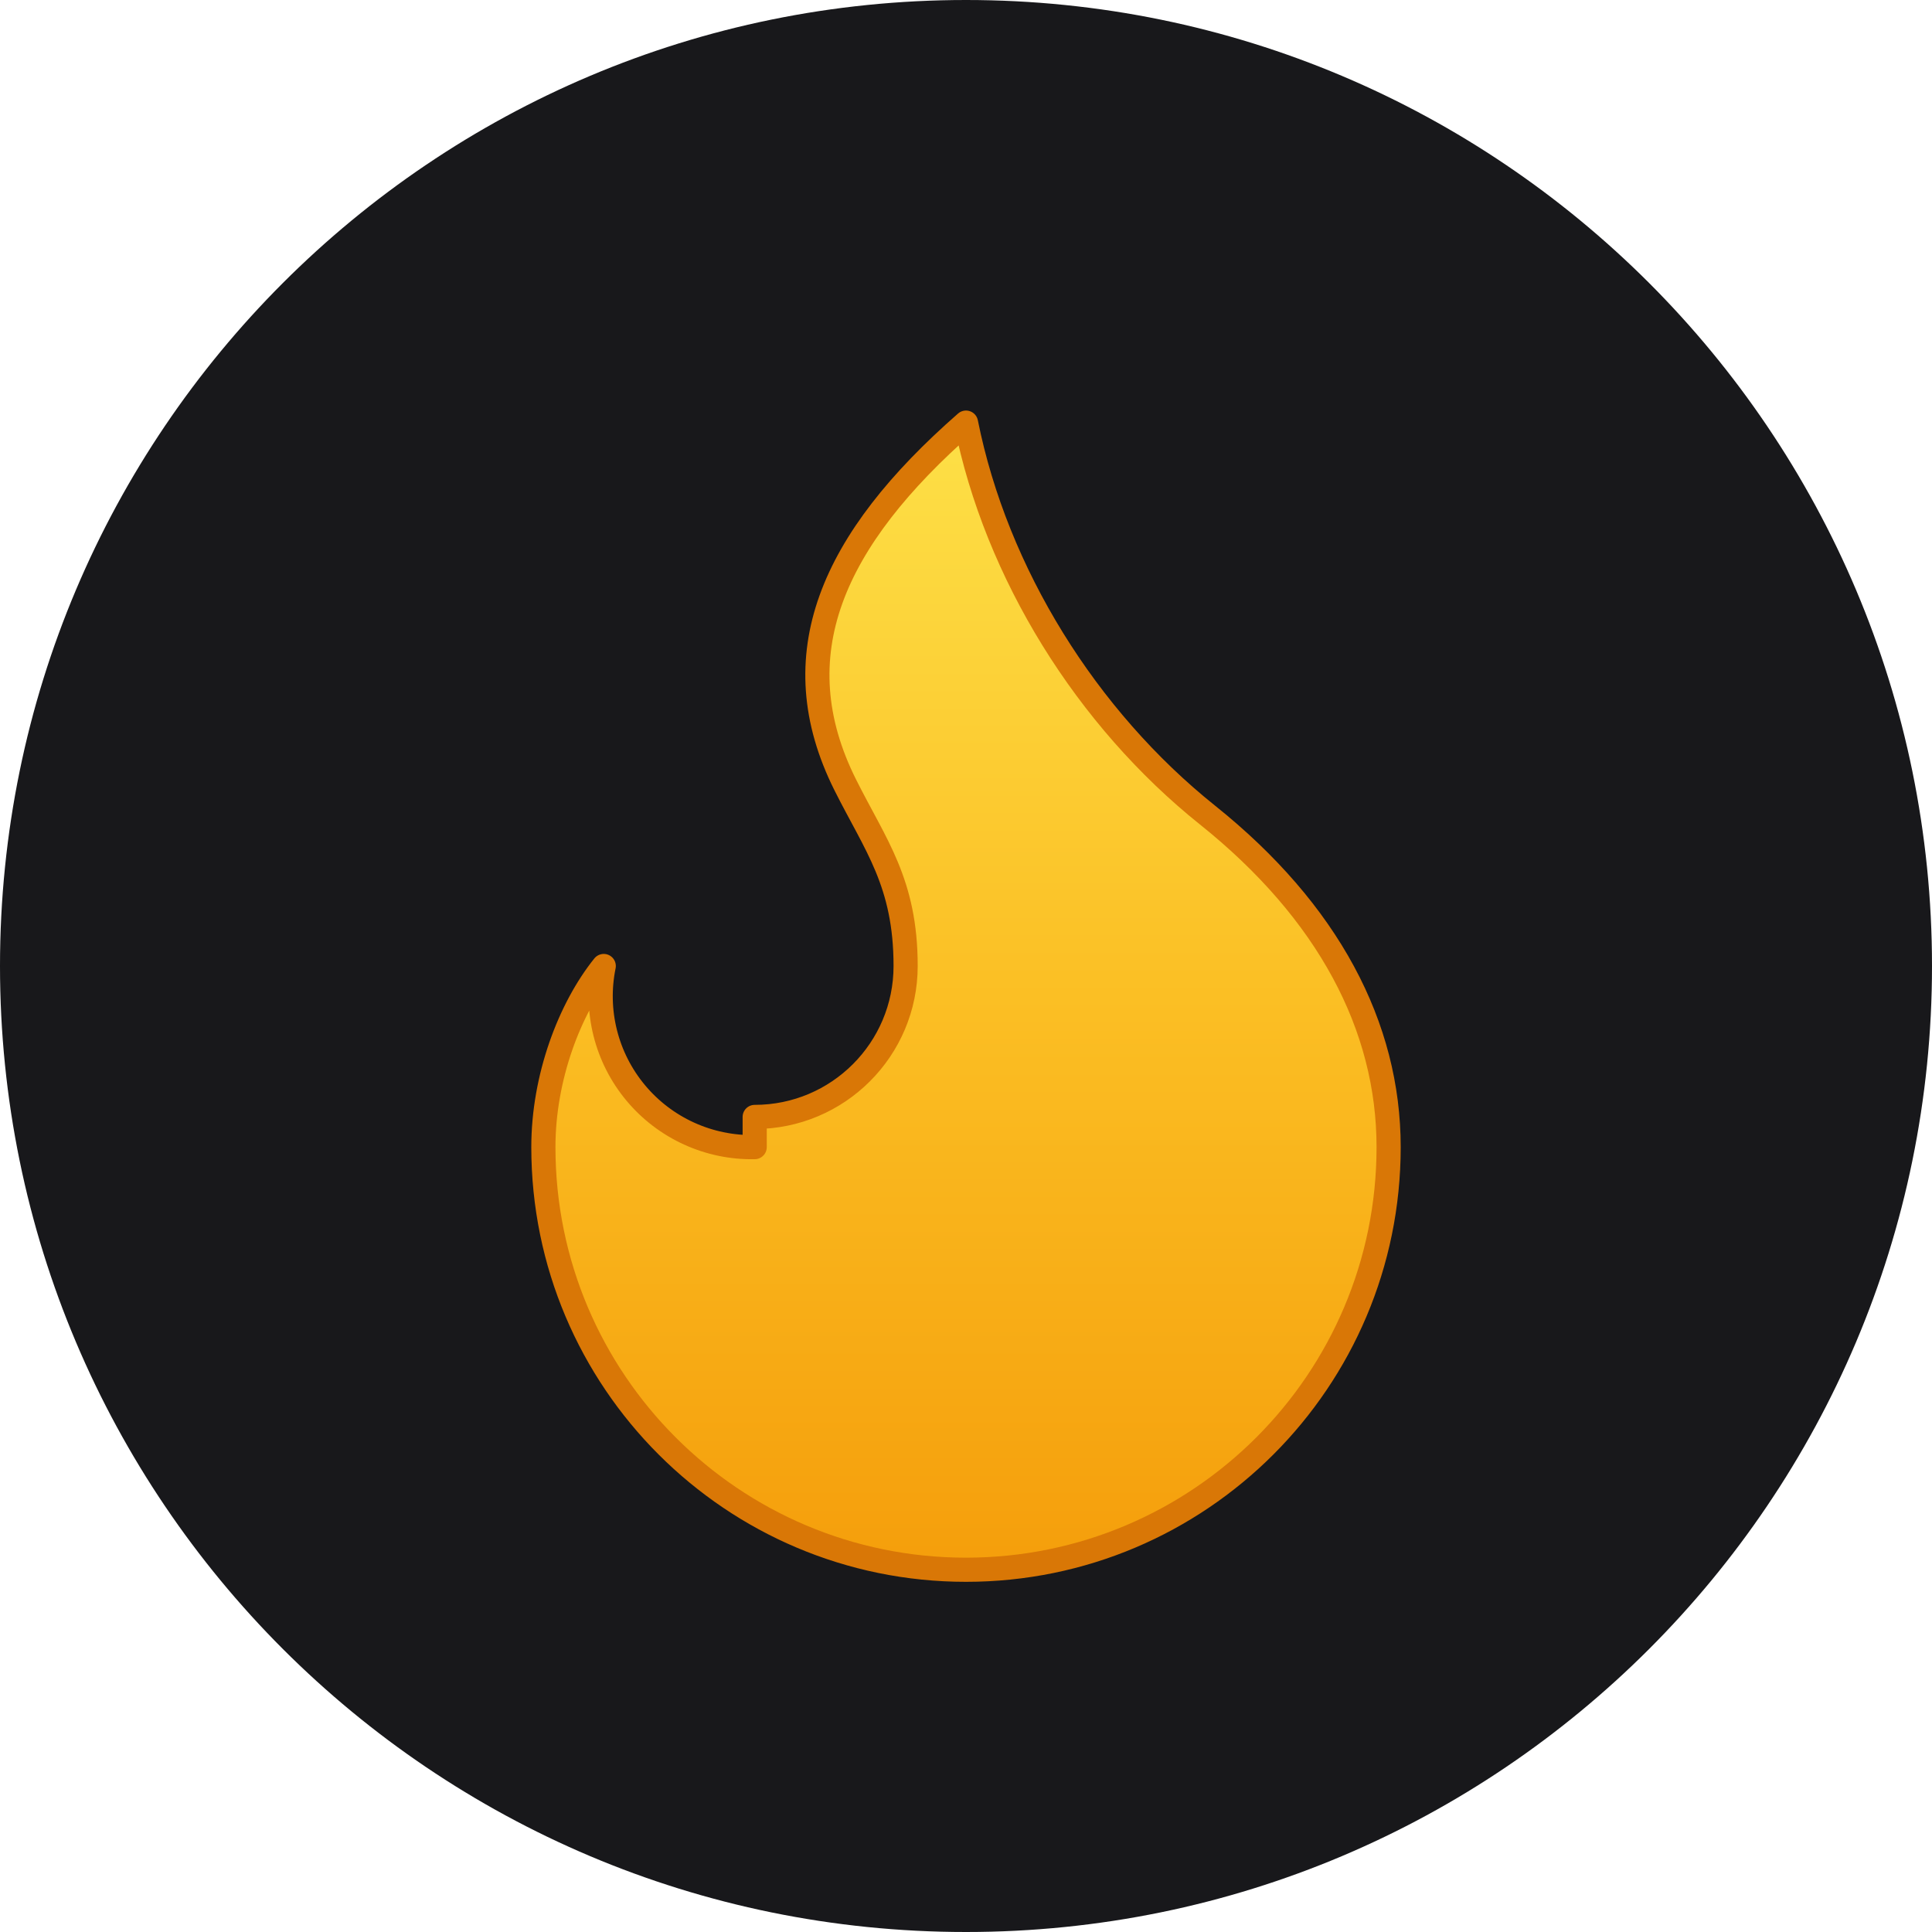
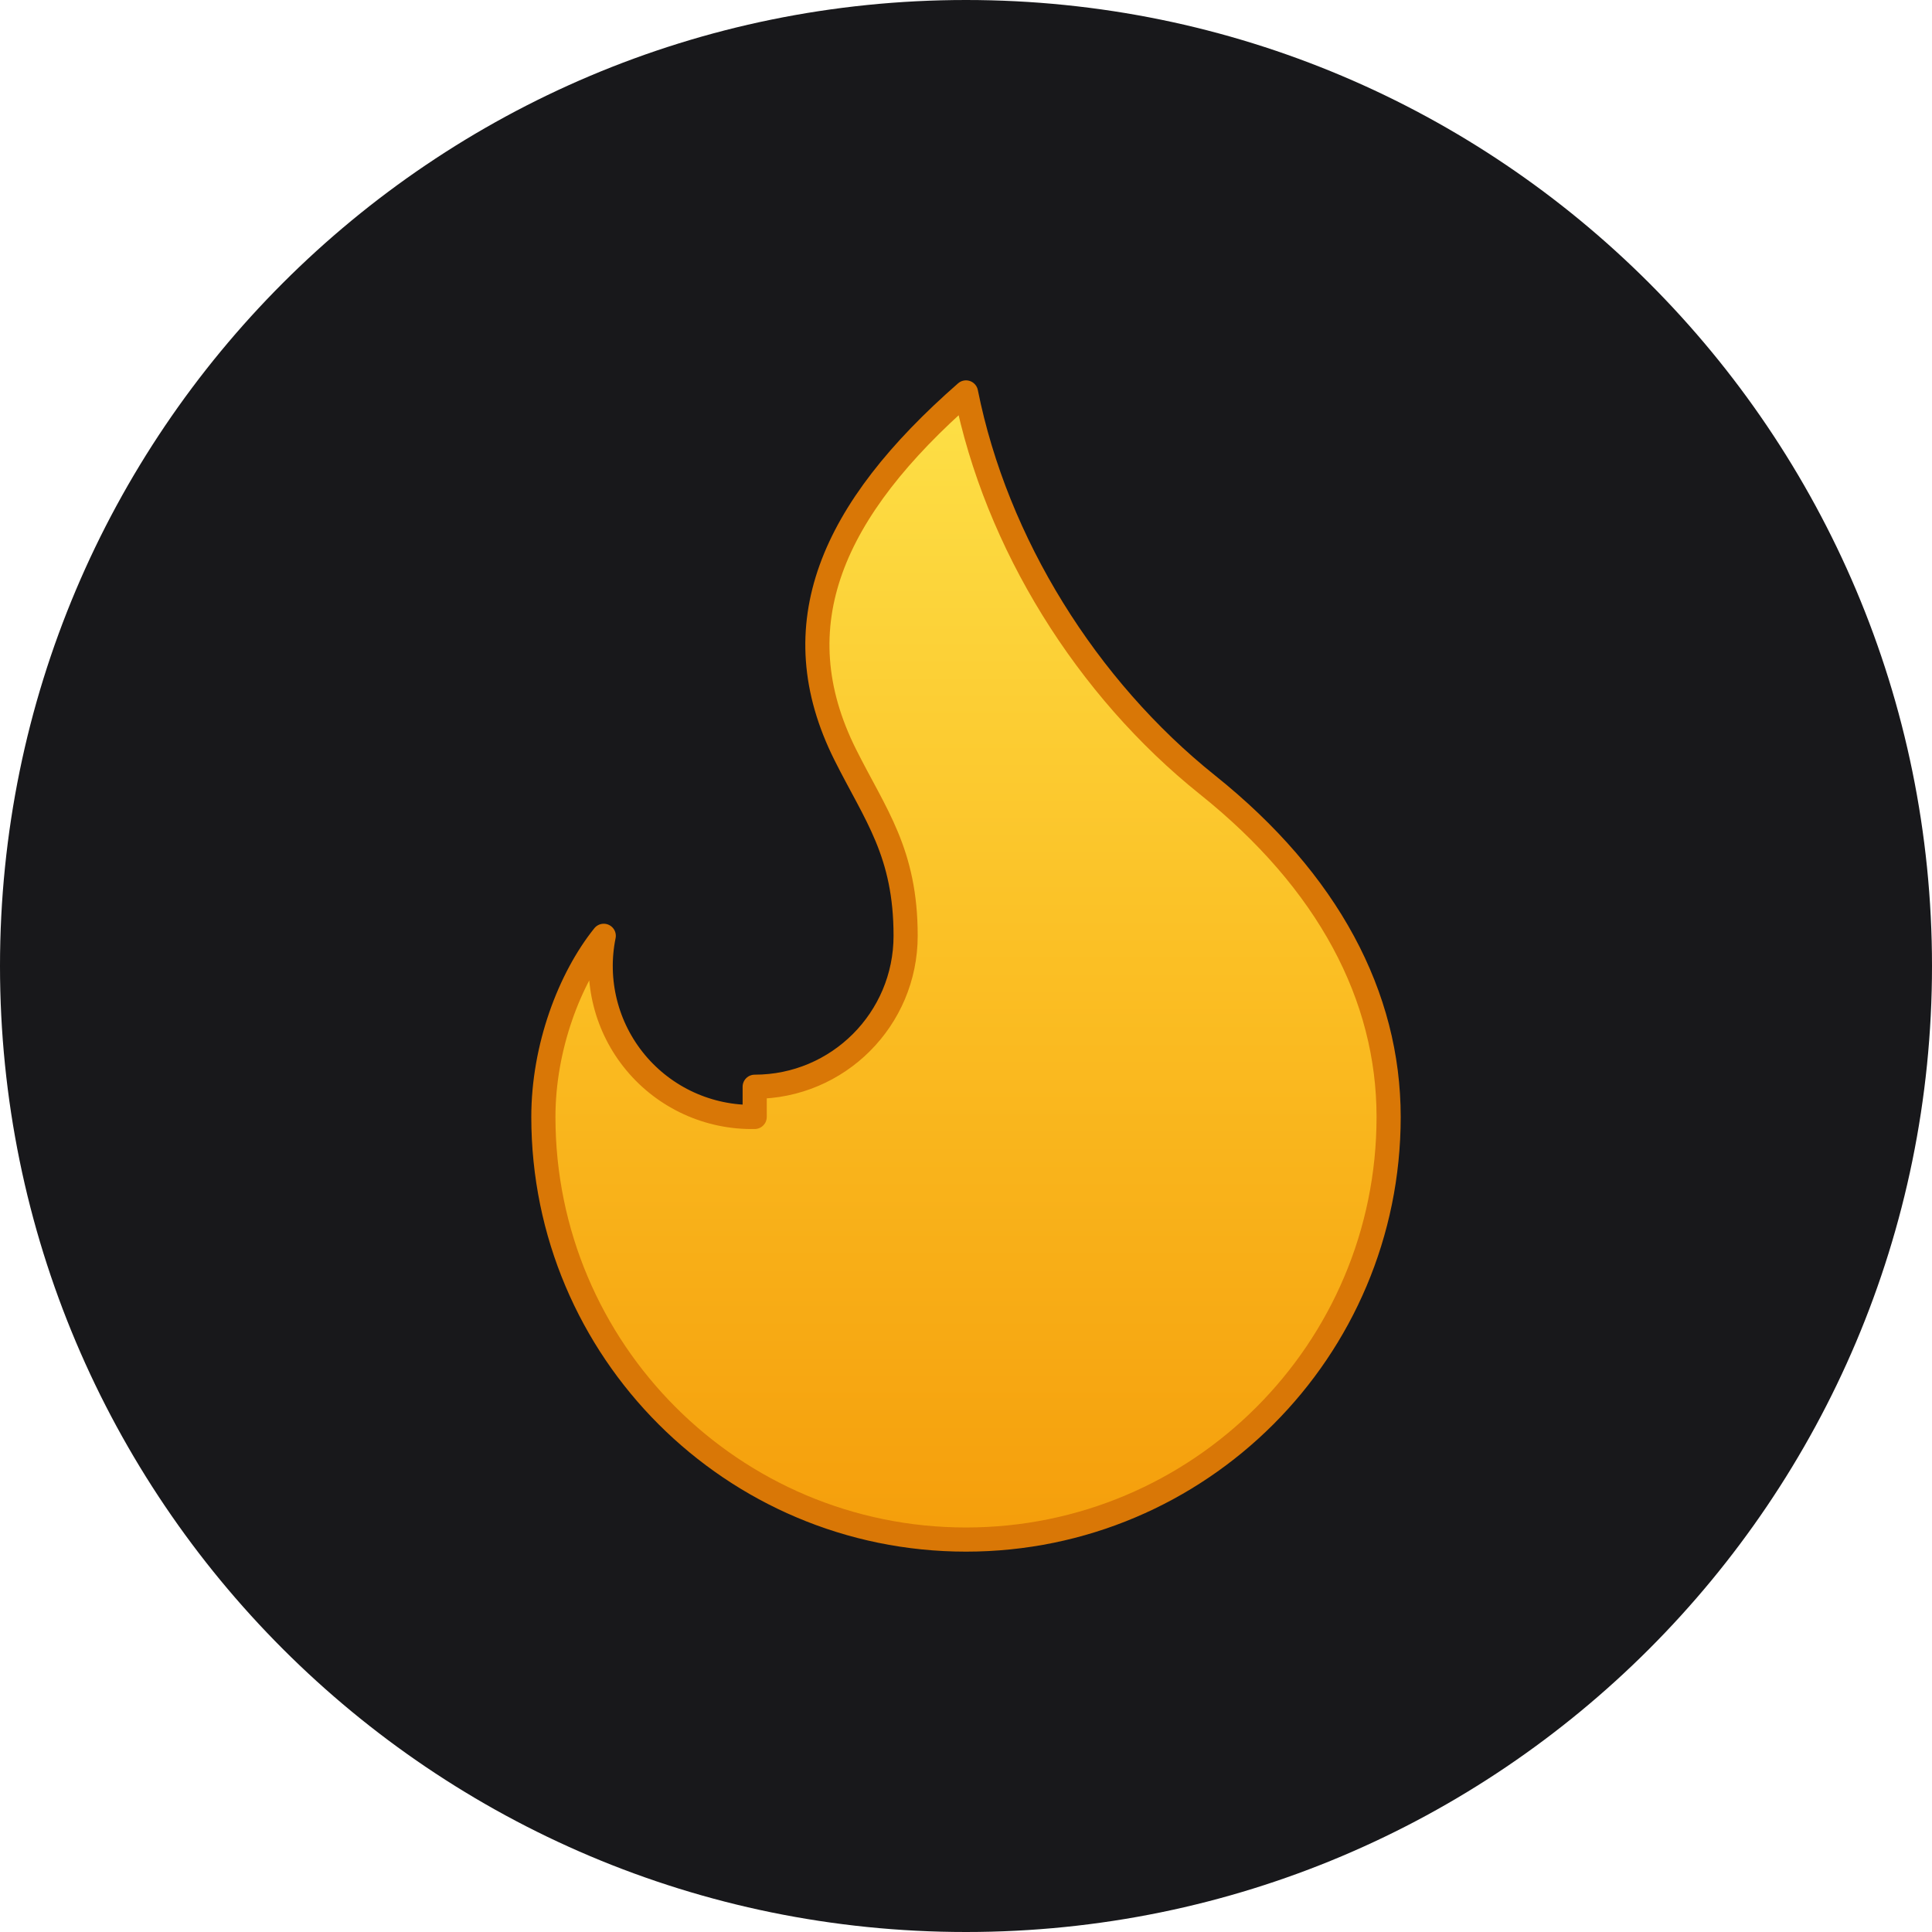
<svg xmlns="http://www.w3.org/2000/svg" viewBox="0 0 32 32" width="32" height="32">
  <defs>
    <linearGradient id="spliqoFlame" x1="0%" y1="0%" x2="0%" y2="100%">
      <stop offset="0%" stop-color="#fde047" />
      <stop offset="50%" stop-color="#fbbf24" />
      <stop offset="100%" stop-color="#f59e0b" />
    </linearGradient>
  </defs>
  <circle cx="16" cy="16" r="16" fill="#18181b" />
-   <g transform="translate(4, 4)">
+   <g transform="translate(4, 3.5)">
    <path d="M8.5 14.5A2.5 2.5 0 0 0 11 12c0-1.38-.5-2-1-3-1.072-2.143-.224-4.054 2-6 .5 2.5 2 4.9 4 6.5 2 1.6 3 3.5 3 5.5a7 7 0 1 1-14 0c0-1.153.433-2.294 1-3a2.5 2.5 0 0 0 2.5 3z" fill="url(#spliqoFlame)" stroke="#d97706" stroke-width="0.4" stroke-linejoin="round" />
  </g>
</svg>
